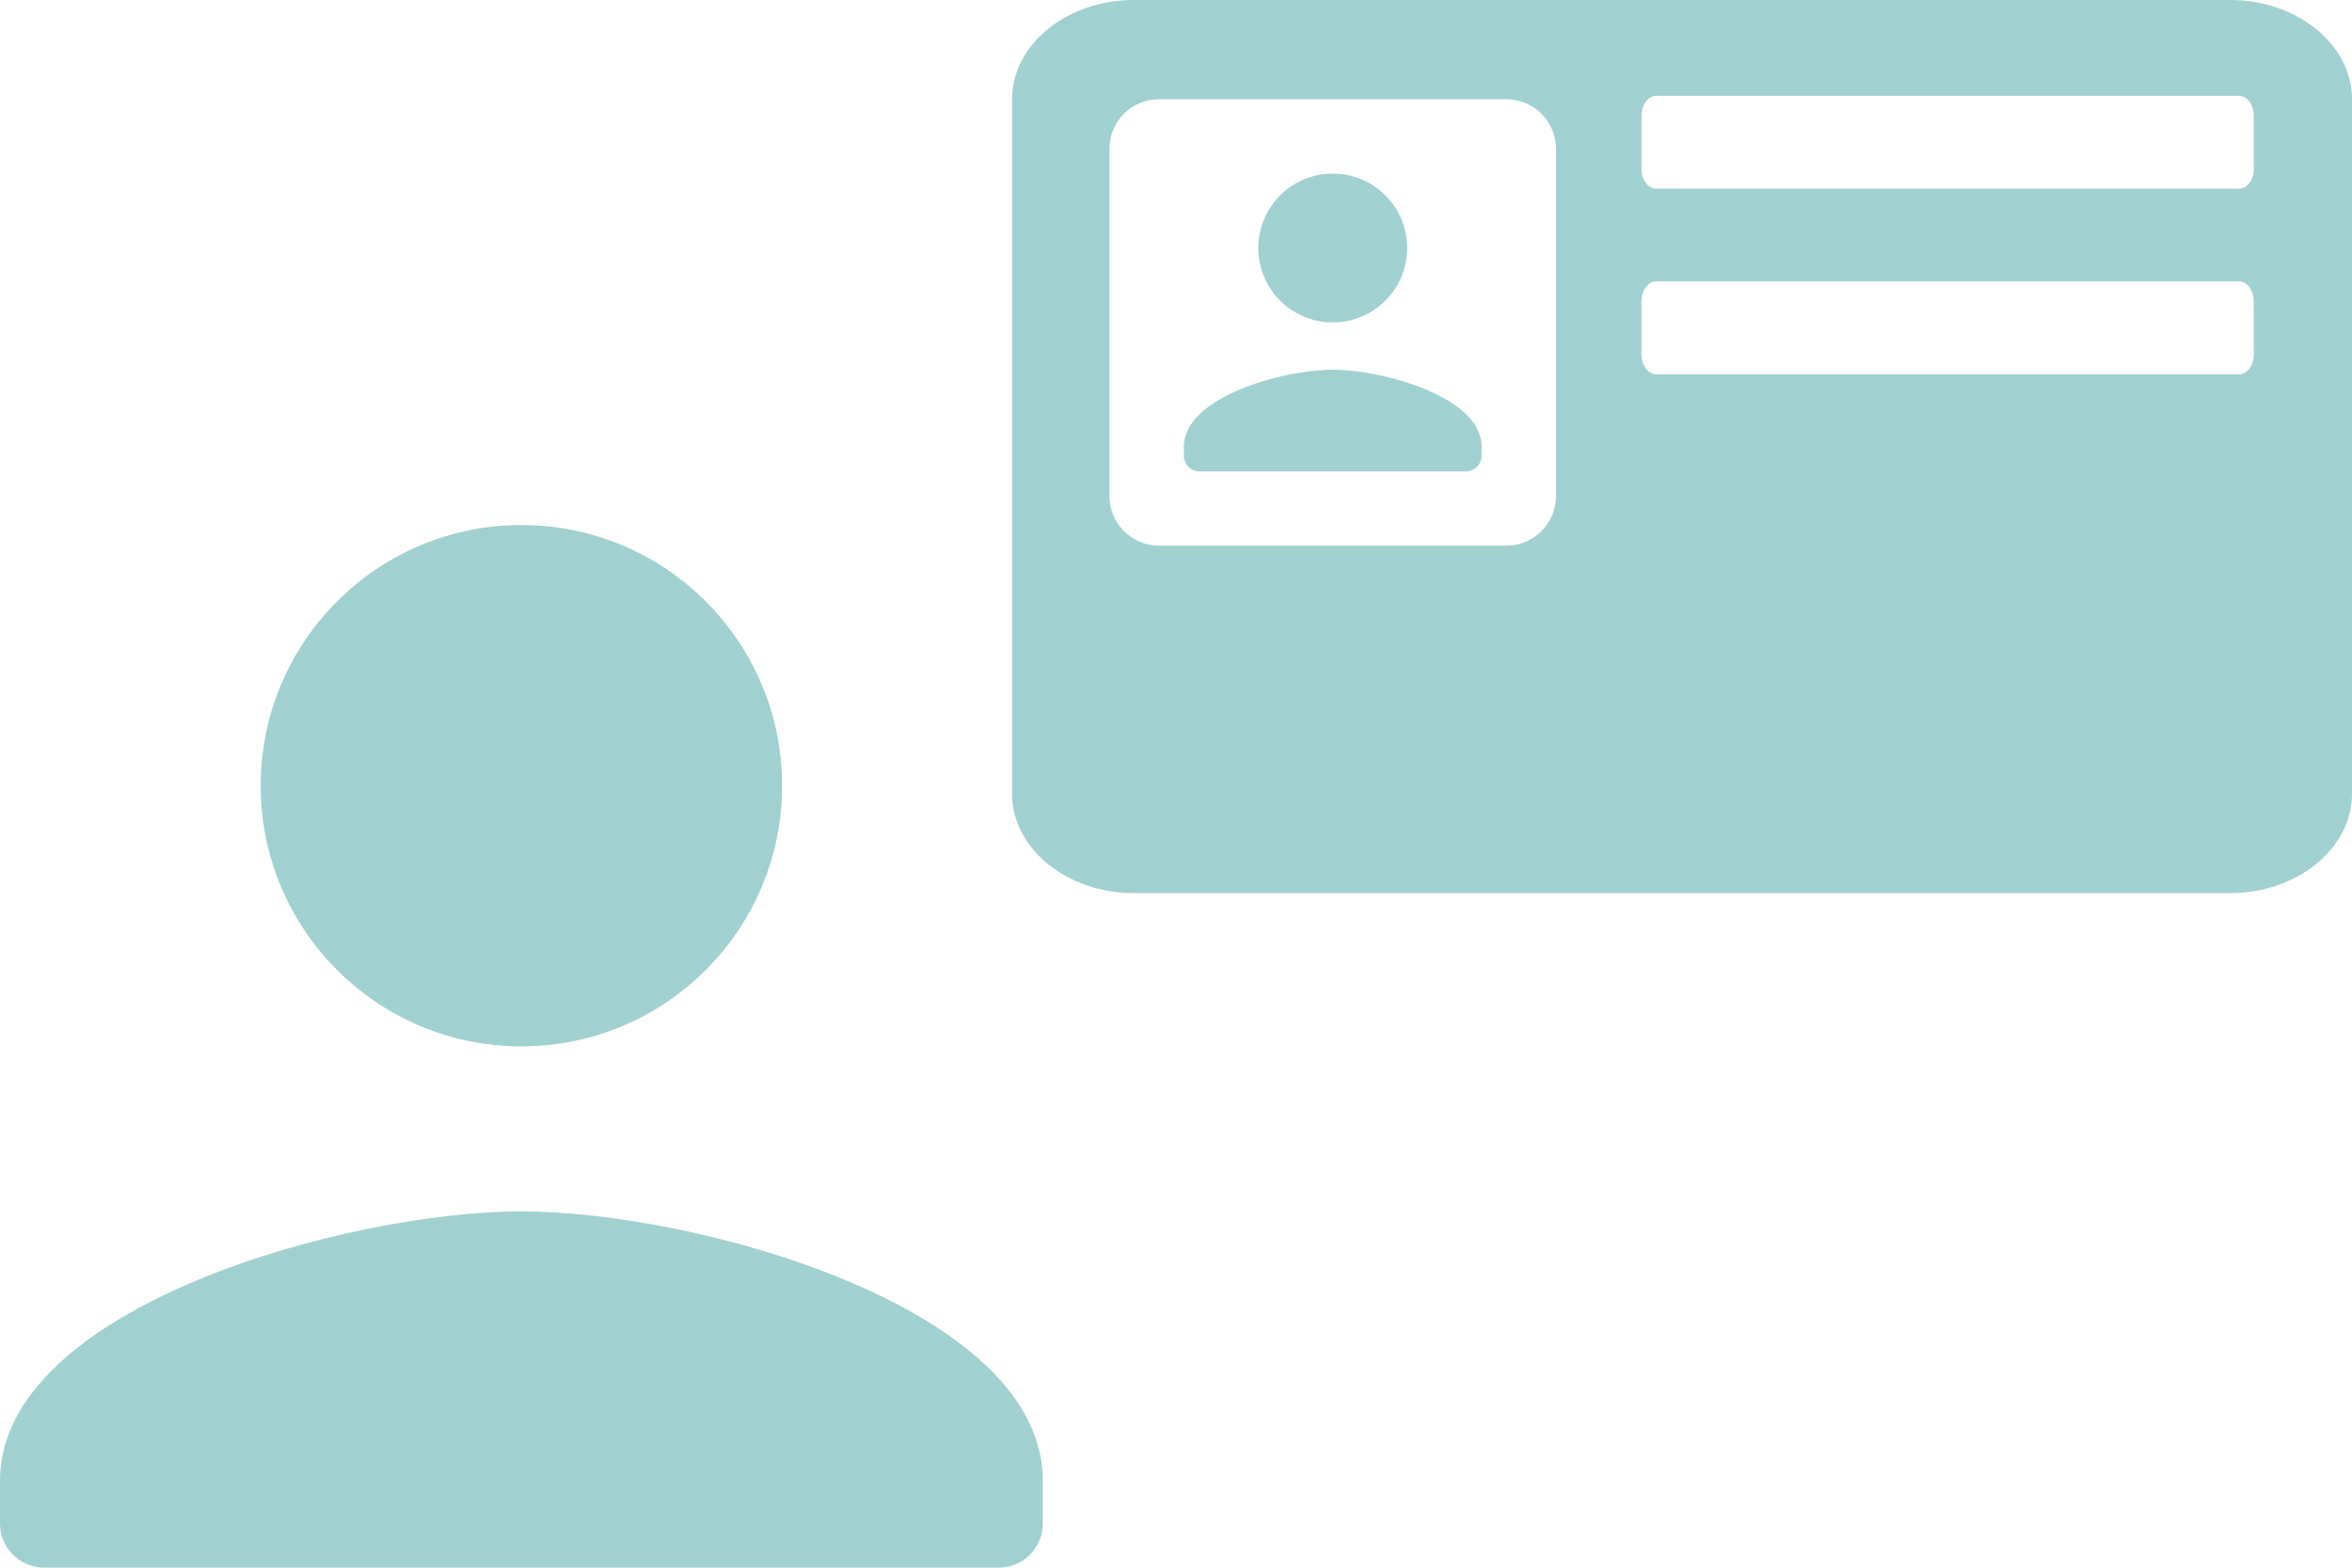
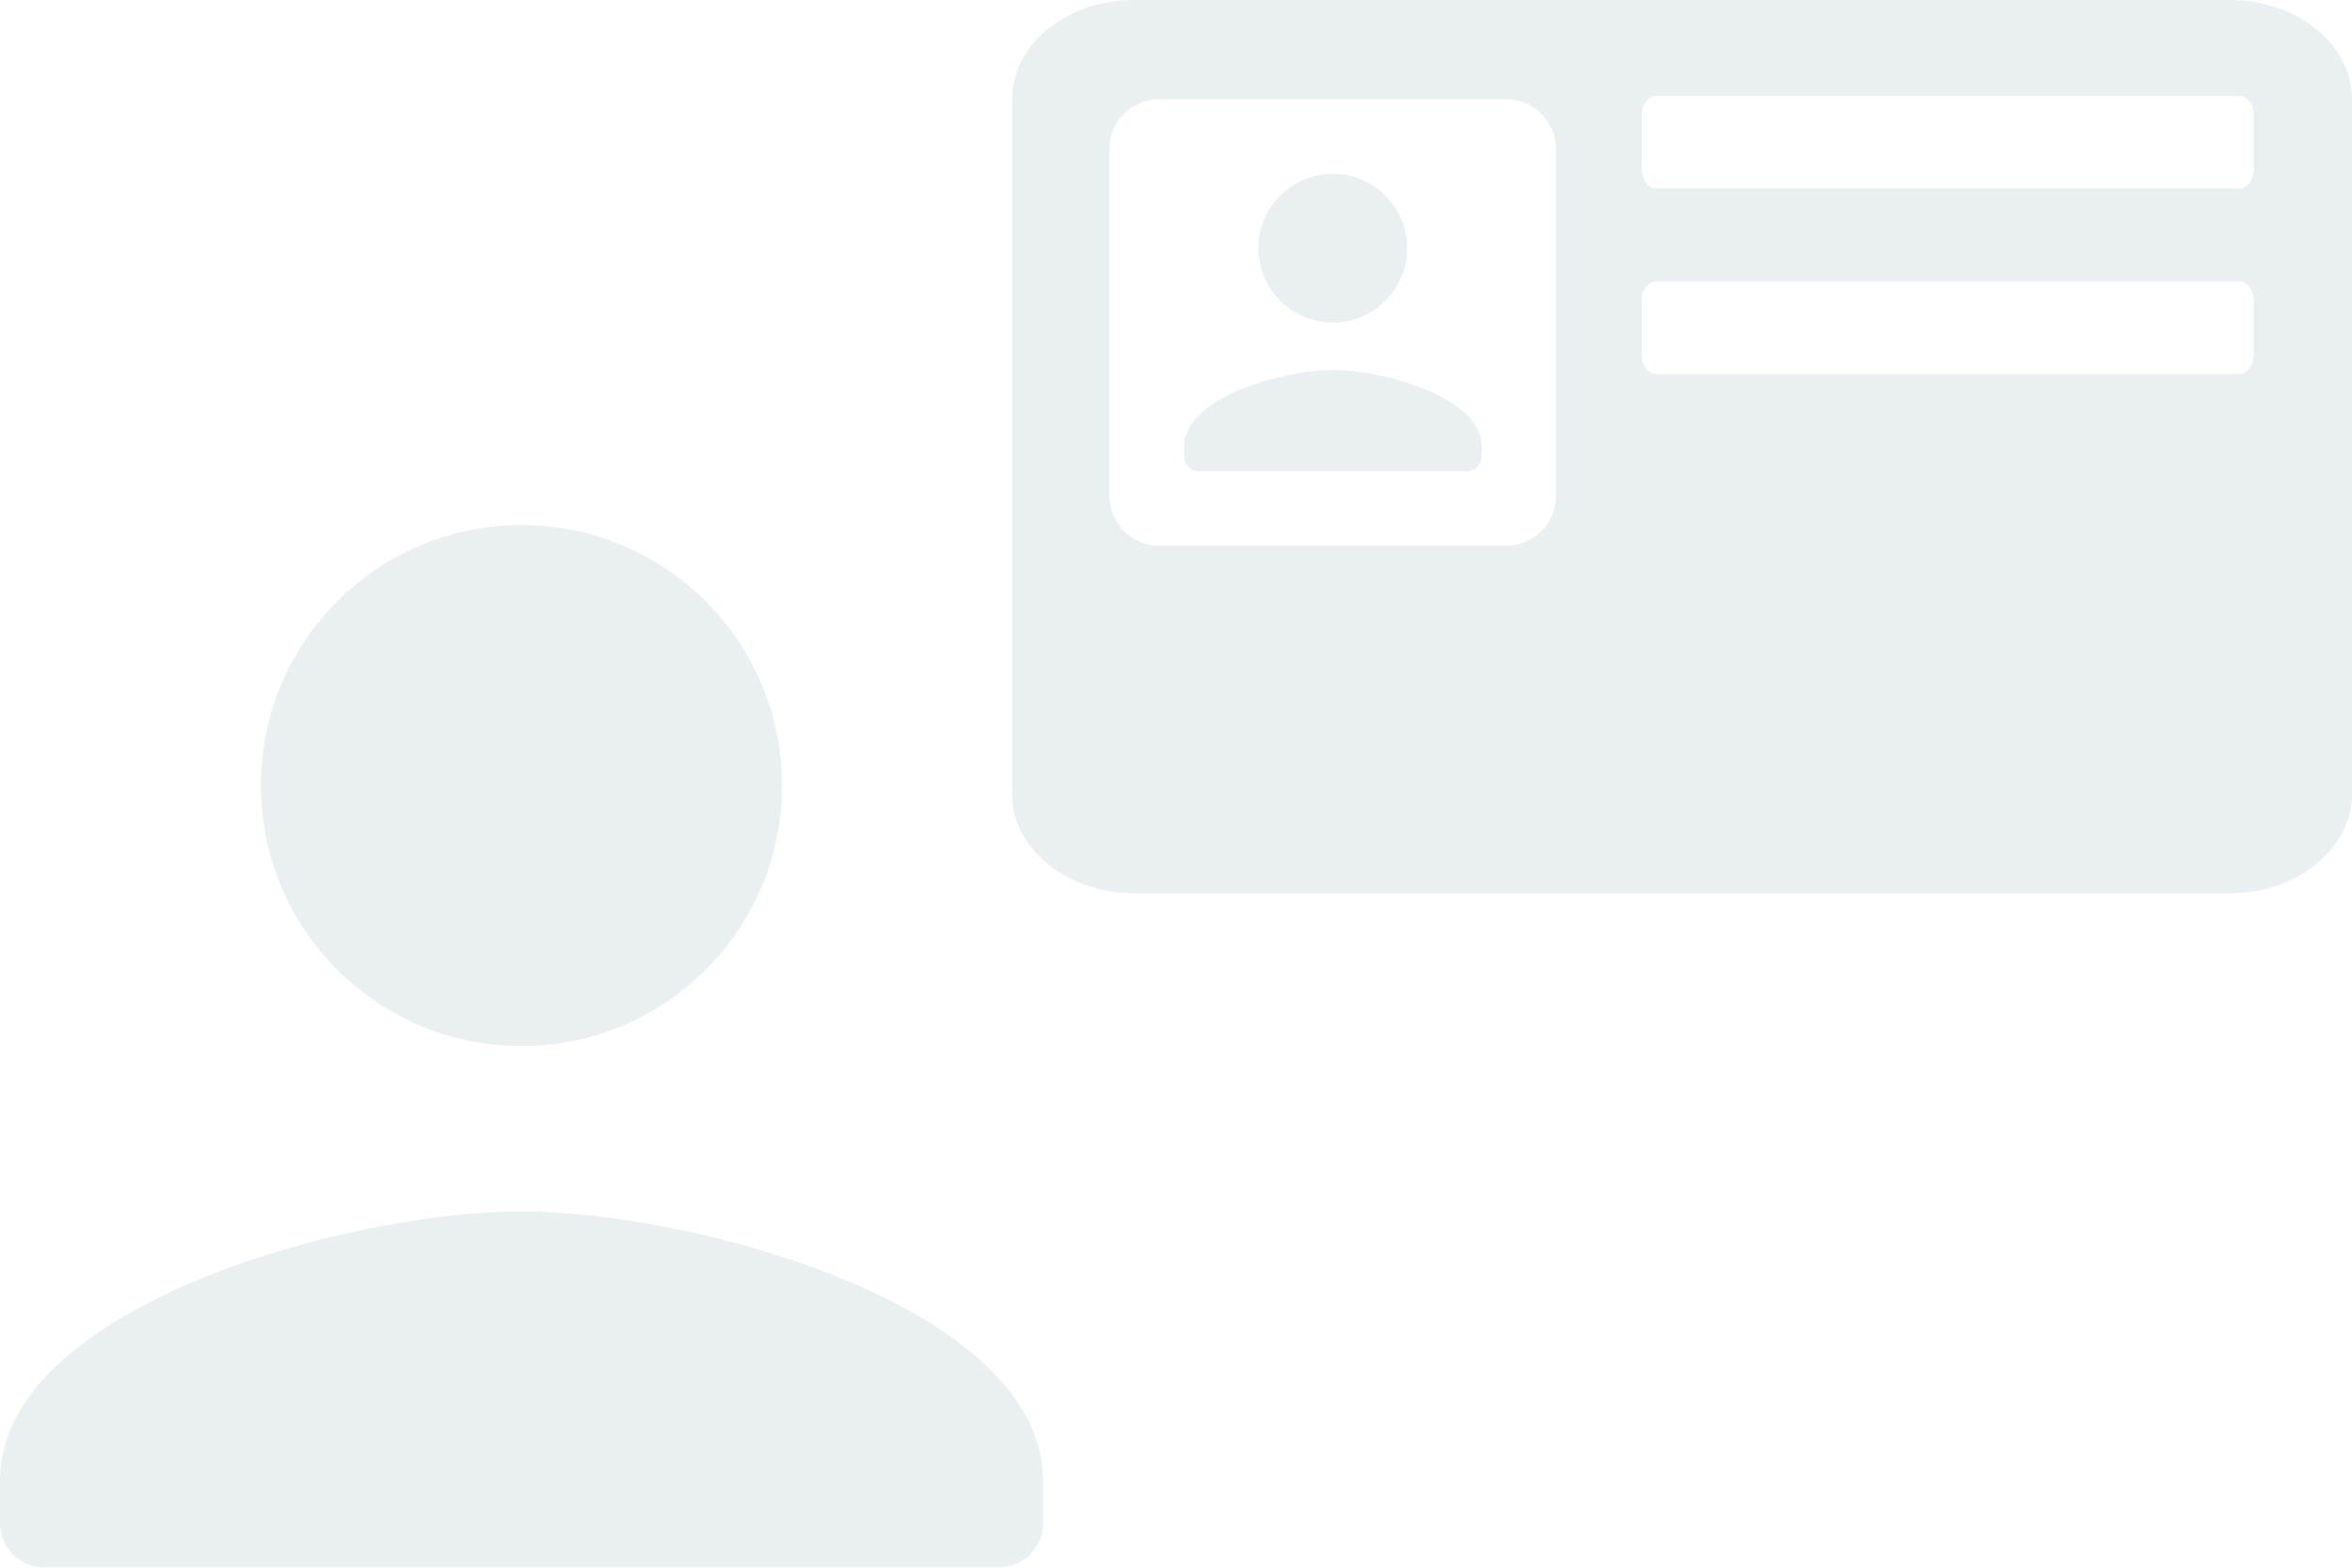
- <svg xmlns="http://www.w3.org/2000/svg" id="selfie-id" viewBox="0 0 640 426.67">
-   <defs>
-     <style>.cls-1{fill:#a1d0d0;}</style>
-   </defs>
-   <path class="cls-1" d="M403.16,121.51V124a4.29,4.29,0,0,1-4.3,4.3H326.44a4.3,4.3,0,0,1-4.3-4.3v-2.45c0-13.5,27-20.93,40.51-20.93S403.16,108,403.16,121.51ZM360.59,87.65a20.26,20.26,0,1,0-18.09-18.1A20.25,20.25,0,0,0,360.59,87.65ZM640,27V216.07c0,14.85-14.92,27-33.15,27H308.53c-18.23,0-33.14-12.15-33.14-27V27c0-14.86,14.91-27,33.14-27H606.85C625.08,0,640,12.15,640,27ZM423.42,40.49A13.55,13.55,0,0,0,409.92,27H315.39a13.51,13.51,0,0,0-13.51,13.51V135a13.51,13.51,0,0,0,13.51,13.51h94.53A13.55,13.55,0,0,0,423.42,135ZM613.26,82c0-3-1.78-5.42-4-5.42H450.66c-2.2,0-4,2.43-4,5.42V96.45c0,3,1.77,5.41,4,5.41H609.29c2.19,0,4-2.42,4-5.41Zm0-50.51c0-3-1.78-5.41-4-5.41H450.66c-2.2,0-4,2.42-4,5.41V45.94c0,3,1.77,5.42,4,5.42H609.29c2.19,0,4-2.43,4-5.42Z" />
-   <circle class="cls-1" cx="141.88" cy="213.84" r="70.94" />
-   <path class="cls-1" d="M0,403c0-47.29,94.59-73.31,141.88-73.31s141.88,26,141.88,73.31v11.65a12,12,0,0,1-12,12H12a12,12,0,0,1-12-12Z" />
+ <svg xmlns="http://www.w3.org/2000/svg" version="1.1" id="selfie-id" x="0px" y="0px" viewBox="0 0 640 426.7" style="enable-background:new 0 0 640 426.7;" xml:space="preserve">
+   <style type="text/css">
+ 	.st0{fill:#EAEFF2;}
+ </style>
+   <path class="st0" d="M403.2,121.5v2.5c0,2.4-1.9,4.3-4.3,4.3c0,0,0,0,0,0h-72.4c-2.4,0-4.3-1.9-4.3-4.3v-2.4  c0-13.5,27-20.9,40.5-20.9S403.2,108,403.2,121.5z M360.6,87.7c11.1,1.1,21.1-7,22.2-18.1s-7-21.1-18.1-22.2  c-11.1-1.1-21.1,7-22.2,18.1c-0.1,1.4-0.1,2.8,0,4.1C343.5,79.1,351,86.7,360.6,87.7z M640,27v189.1c0,14.9-14.9,27-33.2,27H308.5  c-18.2,0-33.1-12.1-33.1-27V27c0-14.9,14.9-27,33.1-27h298.3C625.1,0,640,12.1,640,27z M423.4,40.5c0-7.4-6.1-13.5-13.5-13.5h-94.5  c-7.5,0-13.5,6-13.5,13.5c0,0,0,0,0,0V135c0,7.5,6,13.5,13.5,13.5l0,0h94.5c7.4,0,13.5-6.1,13.5-13.5V40.5z M613.3,82  c0-3-1.8-5.4-4-5.4H450.7c-2.2,0-4,2.4-4,5.4v14.4c0,3,1.8,5.4,4,5.4h158.6c2.2,0,4-2.4,4-5.4L613.3,82z M613.3,31.5  c0-3-1.8-5.4-4-5.4H450.7c-2.2,0-4,2.4-4,5.4v14.4c0,3,1.8,5.4,4,5.4h158.6c2.2,0,4-2.4,4-5.4L613.3,31.5z" />
+   <circle class="st0" cx="141.9" cy="213.8" r="70.9" />
+   <path class="st0" d="M0,403c0-47.3,94.6-73.3,141.9-73.3s141.9,26,141.9,73.3v11.6c0,6.6-5.4,12-12,12H12c-6.6,0-12-5.4-12-12V403z" />
</svg>
